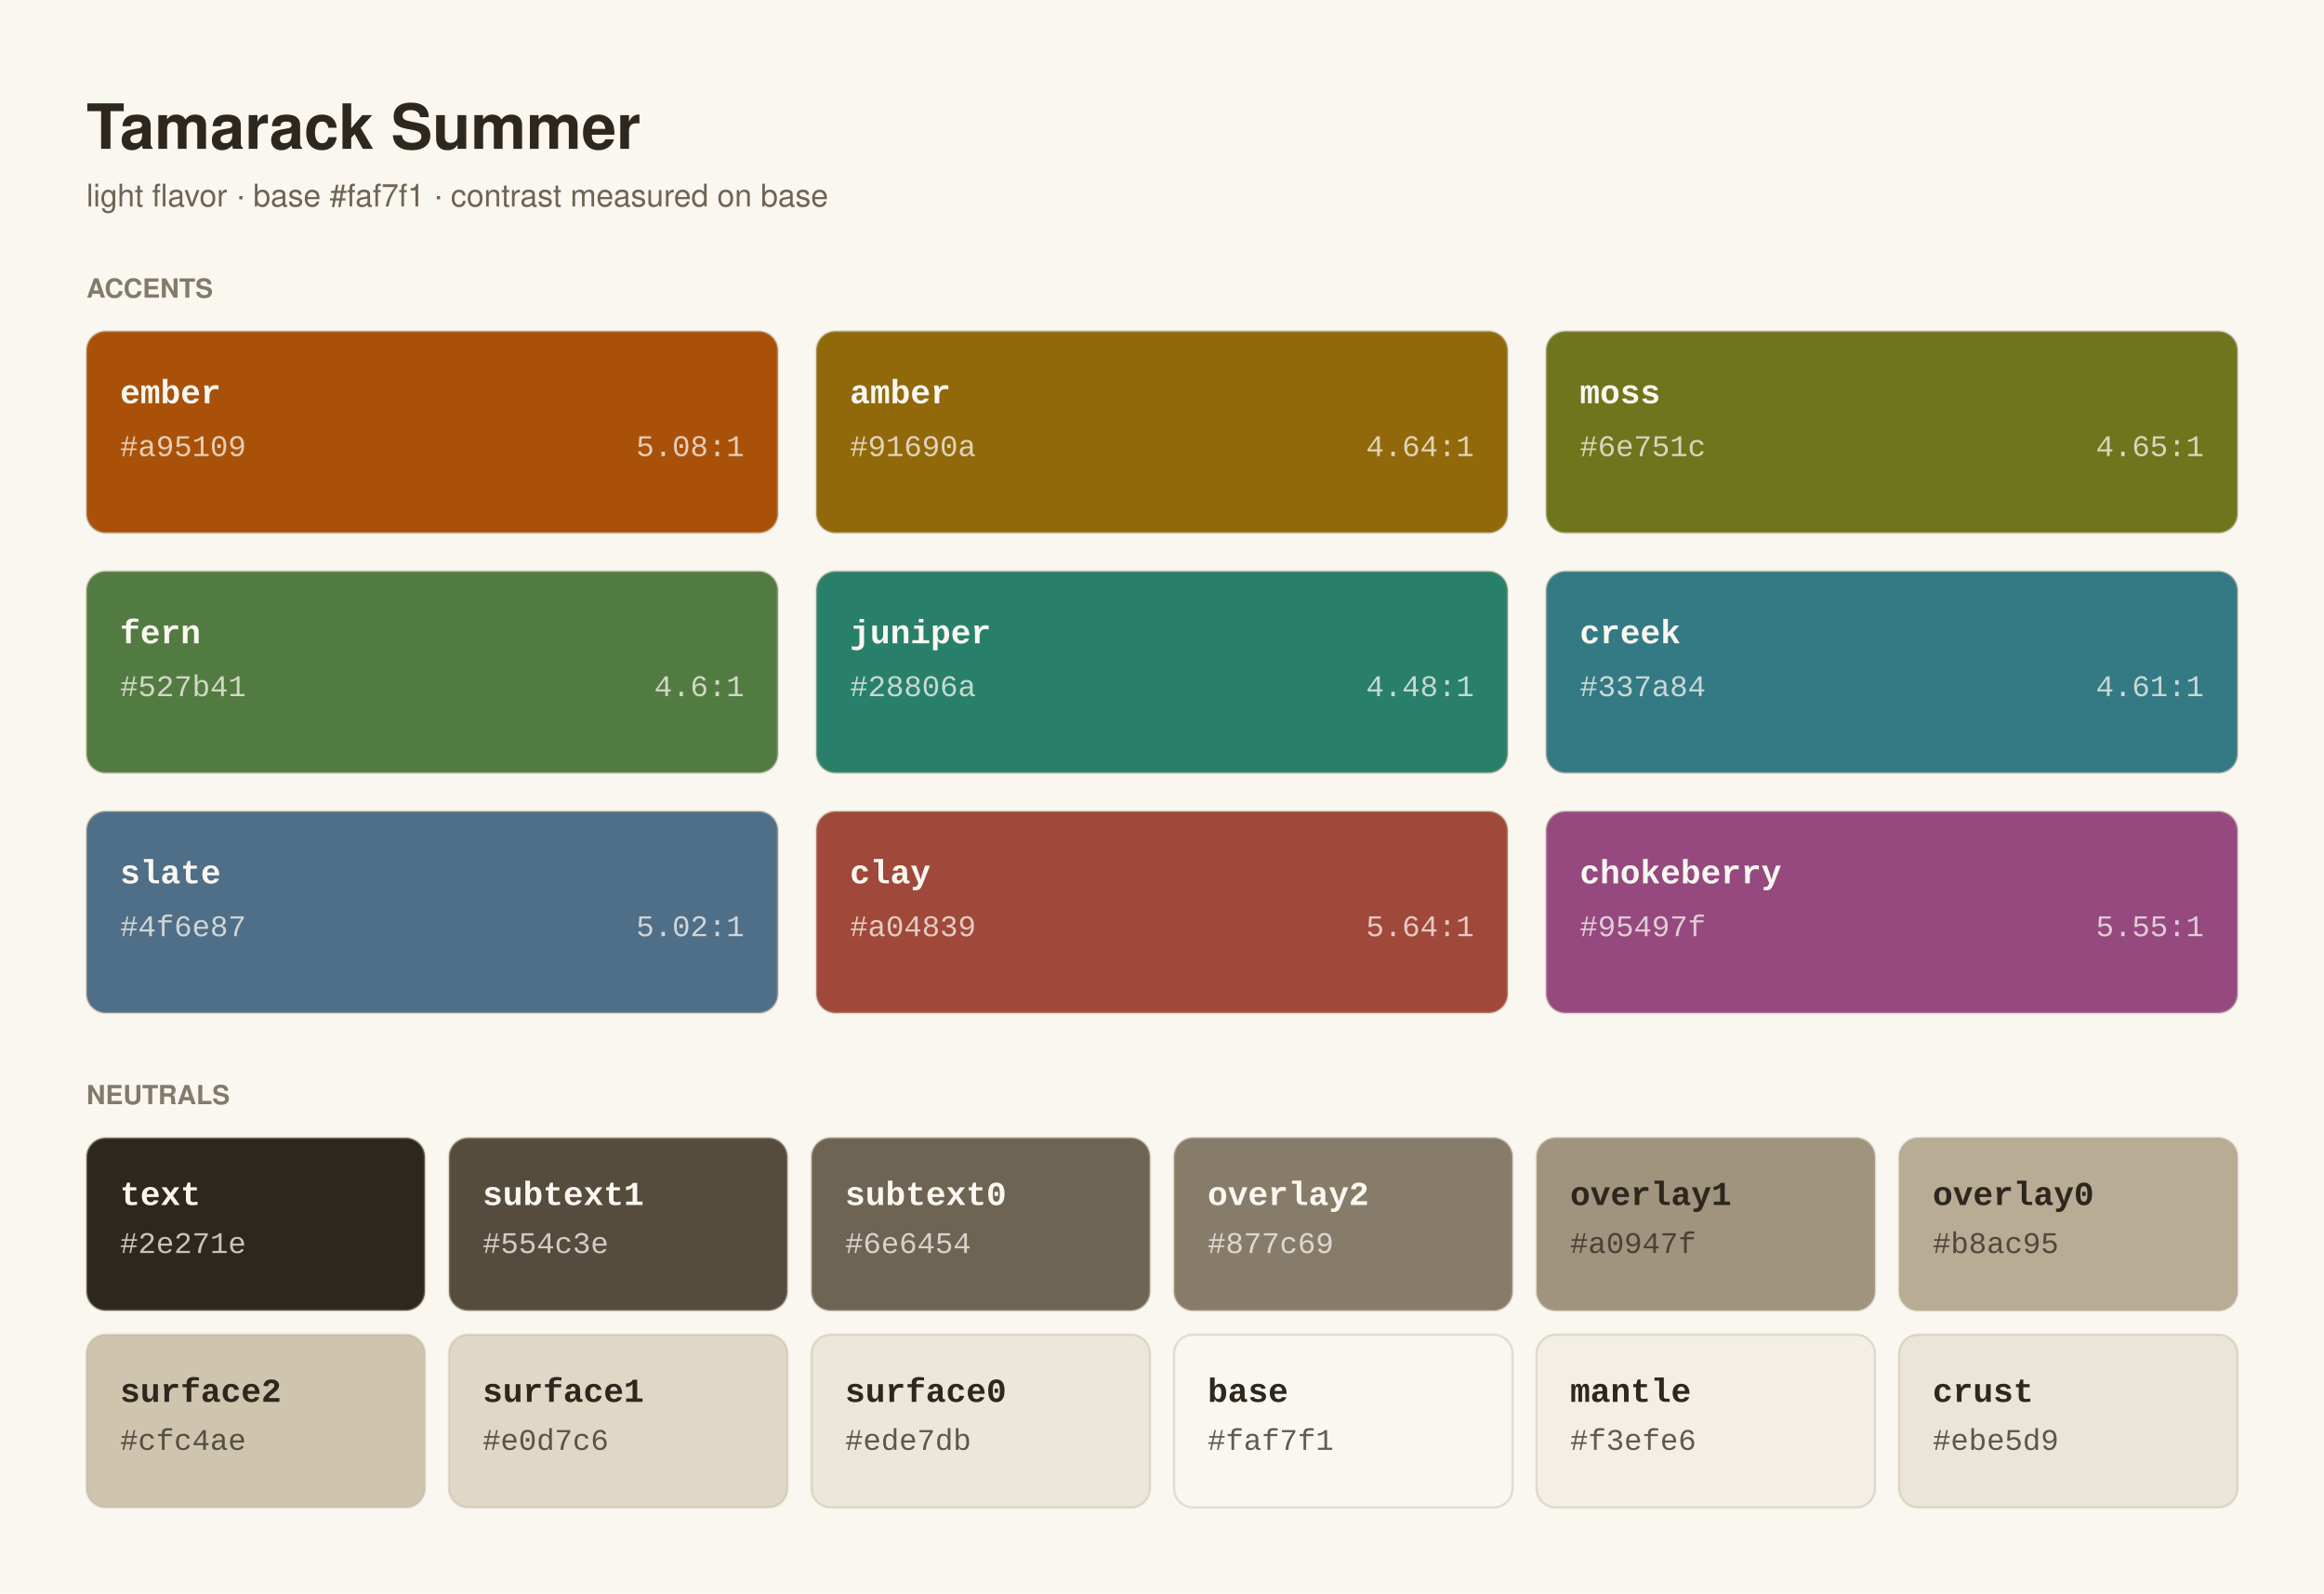
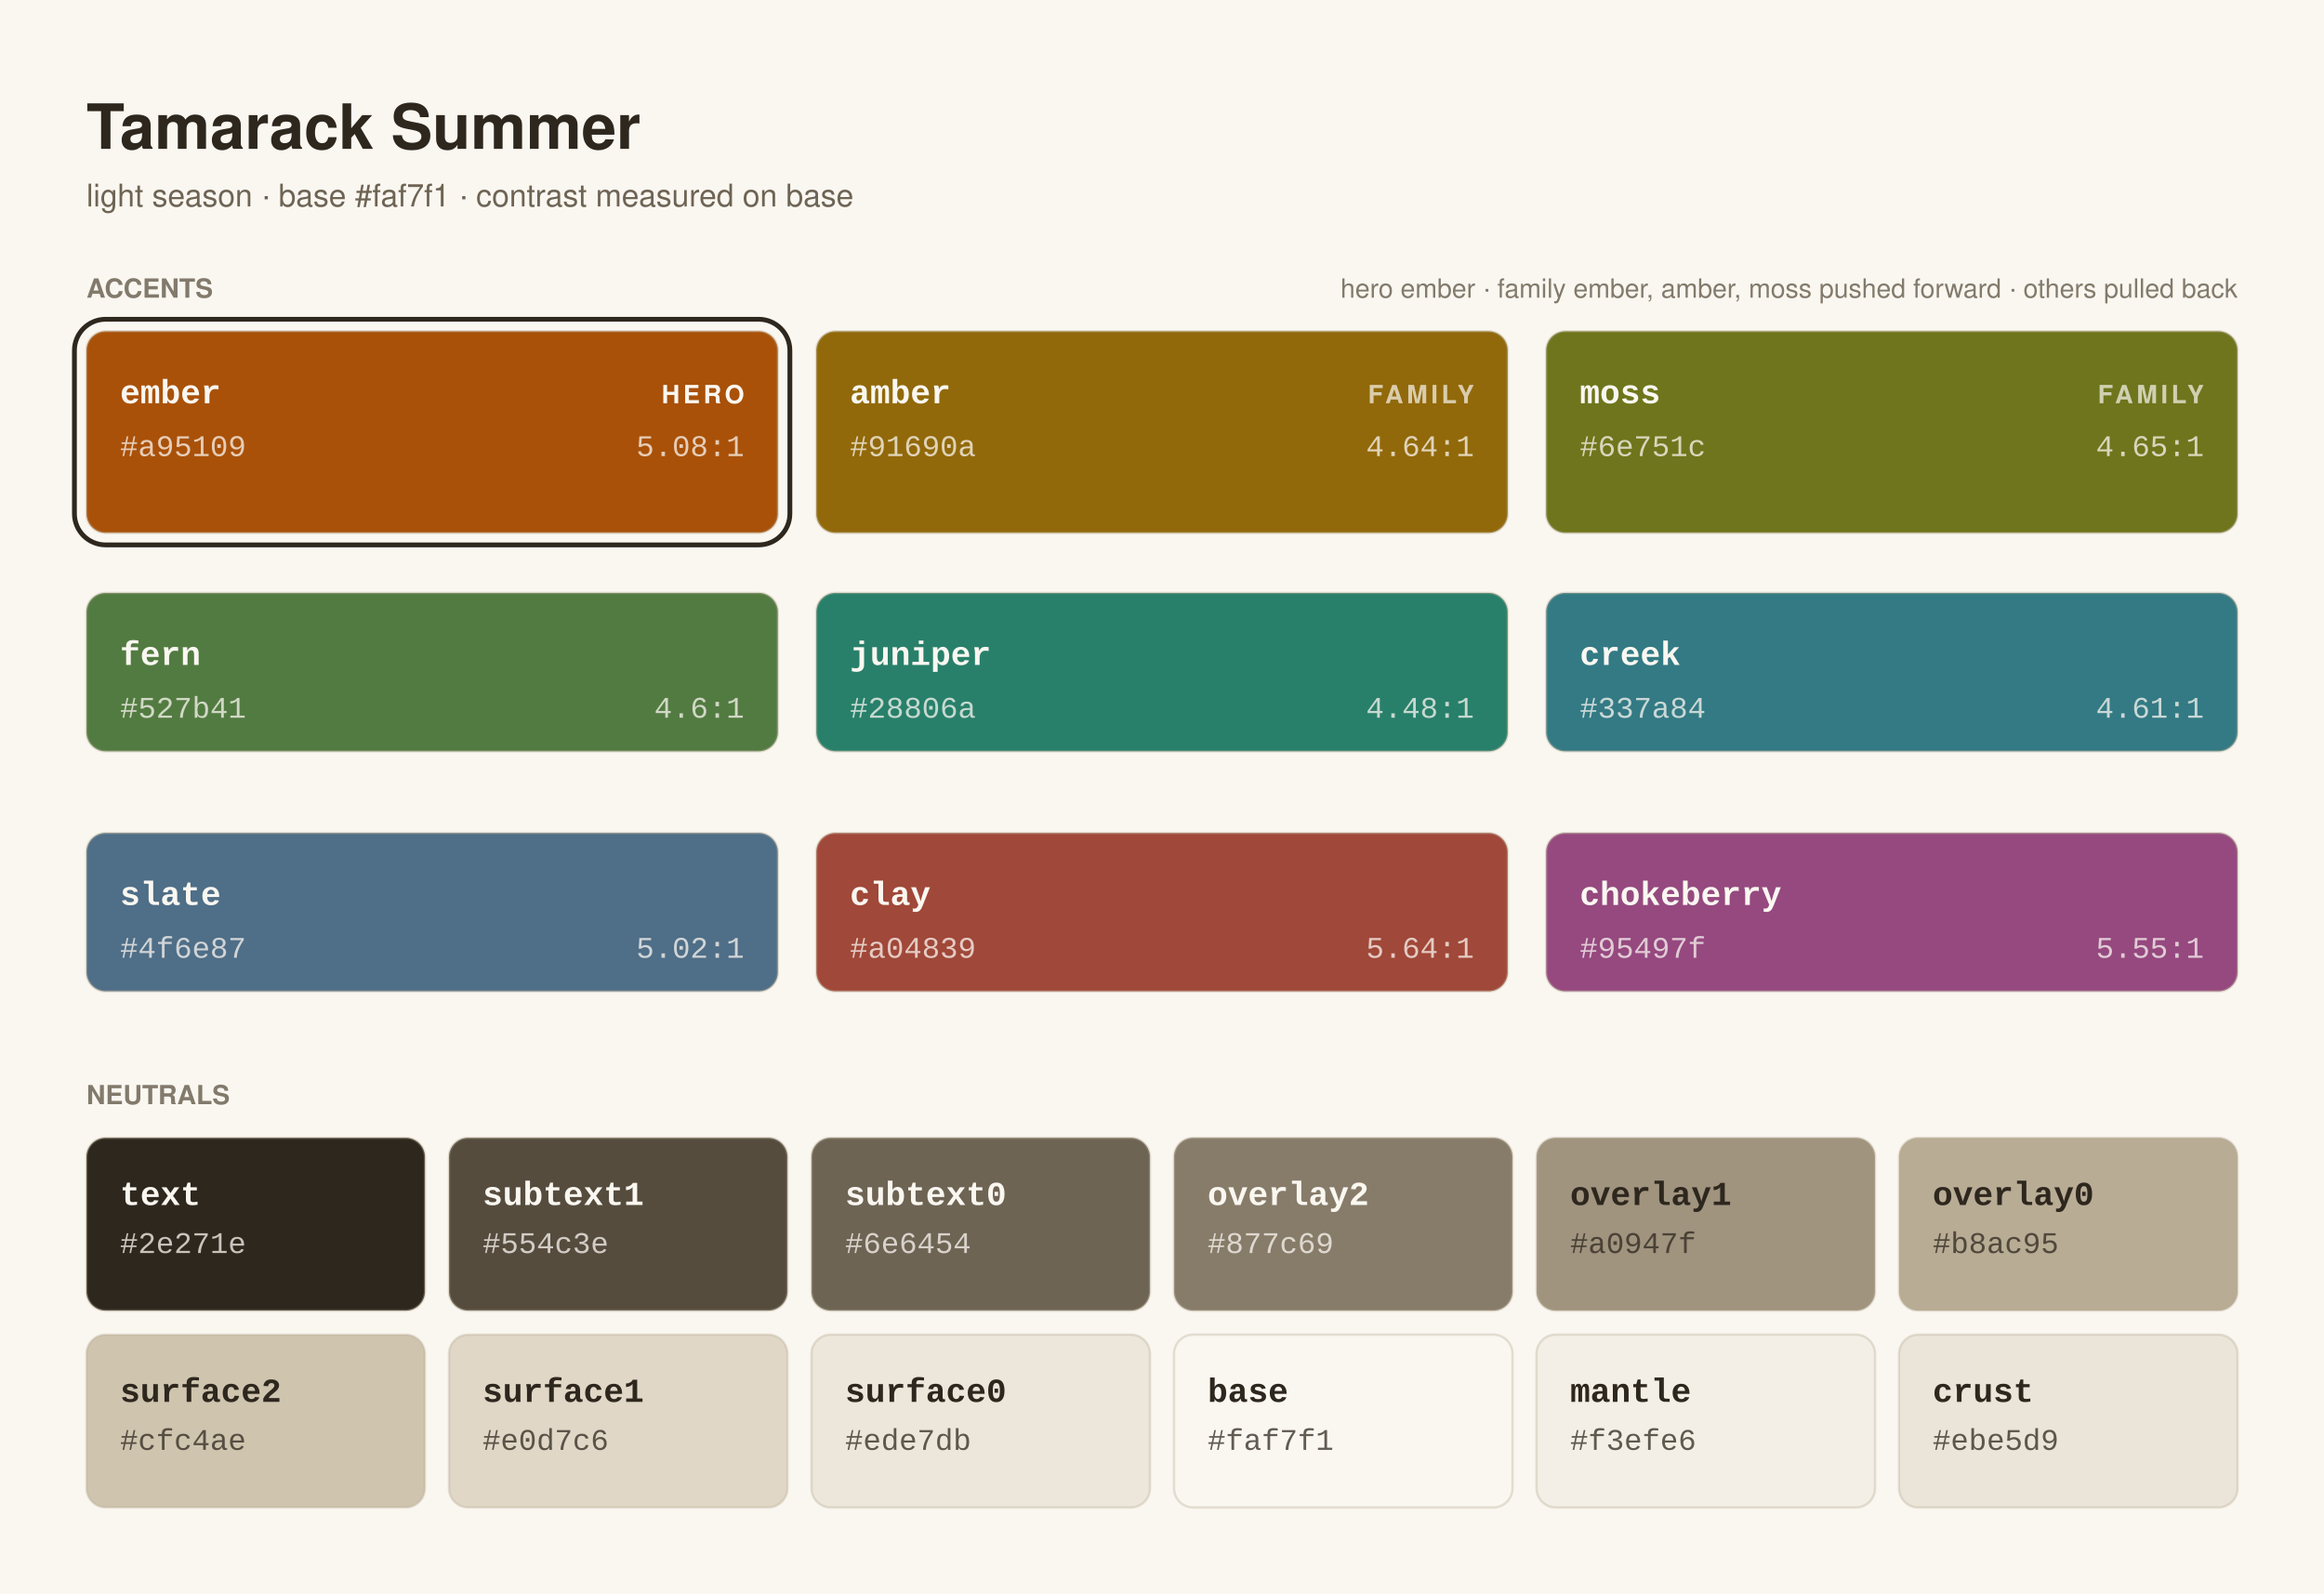
<svg xmlns="http://www.w3.org/2000/svg" width="968" height="664" viewBox="0 0 968 664" role="img" aria-label="Tamarack Summer palette swatches">
  <rect width="968" height="664" fill="#FAF7F1" />
  <text x="36" y="62" font-family="ui-sans-serif, -apple-system, BlinkMacSystemFont, &quot;Segoe UI&quot;, Helvetica, Arial, sans-serif" font-size="26" fill="#2E271E" font-weight="600">Tamarack Summer</text>
-   <text x="36" y="86" font-family="ui-sans-serif, -apple-system, BlinkMacSystemFont, &quot;Segoe UI&quot;, Helvetica, Arial, sans-serif" font-size="13" fill="#6E6454">light flavor · base #faf7f1 · contrast measured on base</text>
+   <text x="36" y="86" font-family="ui-sans-serif, -apple-system, BlinkMacSystemFont, &quot;Segoe UI&quot;, Helvetica, Arial, sans-serif" font-size="13" fill="#6E6454">light season · base #faf7f1 · contrast measured on base</text>
  <text x="36" y="124" font-family="ui-sans-serif, -apple-system, BlinkMacSystemFont, &quot;Segoe UI&quot;, Helvetica, Arial, sans-serif" font-size="11" fill="#6E6454" font-weight="600" fill-opacity="0.85">ACCENTS</text>
+   <text x="932" y="124" font-family="ui-sans-serif, -apple-system, BlinkMacSystemFont, &quot;Segoe UI&quot;, Helvetica, Arial, sans-serif" font-size="11" fill="#6E6454" text-anchor="end" fill-opacity="0.85">hero ember · family ember, amber, moss pushed forward · others pulled back</text>
+   <rect x="31" y="133" width="298" height="94" rx="13" fill="none" stroke="#2E271E" stroke-width="2" />
  <rect x="36" y="138" width="288" height="84" rx="8" fill="#A95109" stroke="#B8AC95" stroke-opacity="0.35" />
  <text x="50" y="168" font-family="ui-monospace, SFMono-Regular, &quot;SF Mono&quot;, Menlo, Consolas, &quot;Liberation Mono&quot;, monospace" font-size="14" fill="#FAF7F1" font-weight="600">ember</text>
  <text x="50" y="190" font-family="ui-monospace, SFMono-Regular, &quot;SF Mono&quot;, Menlo, Consolas, &quot;Liberation Mono&quot;, monospace" font-size="12.5" fill="#FAF7F1" fill-opacity="0.75">#a95109</text>
+   <text x="310" y="168" font-family="ui-sans-serif, -apple-system, BlinkMacSystemFont, &quot;Segoe UI&quot;, Helvetica, Arial, sans-serif" font-size="10.5" fill="#FAF7F1" letter-spacing="1.4" font-weight="700" text-anchor="end">HERO</text>
  <text x="310" y="190" font-family="ui-monospace, SFMono-Regular, &quot;SF Mono&quot;, Menlo, Consolas, &quot;Liberation Mono&quot;, monospace" font-size="12.5" fill="#FAF7F1" text-anchor="end" fill-opacity="0.75">5.08:1</text>
  <rect x="340" y="138" width="288" height="84" rx="8" fill="#91690A" stroke="#B8AC95" stroke-opacity="0.35" />
  <text x="354" y="168" font-family="ui-monospace, SFMono-Regular, &quot;SF Mono&quot;, Menlo, Consolas, &quot;Liberation Mono&quot;, monospace" font-size="14" fill="#FAF7F1" font-weight="600">amber</text>
  <text x="354" y="190" font-family="ui-monospace, SFMono-Regular, &quot;SF Mono&quot;, Menlo, Consolas, &quot;Liberation Mono&quot;, monospace" font-size="12.5" fill="#FAF7F1" fill-opacity="0.75">#91690a</text>
+   <text x="614" y="168" font-family="ui-sans-serif, -apple-system, BlinkMacSystemFont, &quot;Segoe UI&quot;, Helvetica, Arial, sans-serif" font-size="10.5" fill="#FAF7F1" letter-spacing="1.4" font-weight="600" text-anchor="end" fill-opacity="0.7">FAMILY</text>
  <text x="614" y="190" font-family="ui-monospace, SFMono-Regular, &quot;SF Mono&quot;, Menlo, Consolas, &quot;Liberation Mono&quot;, monospace" font-size="12.5" fill="#FAF7F1" text-anchor="end" fill-opacity="0.75">4.64:1</text>
  <rect x="644" y="138" width="288" height="84" rx="8" fill="#6E751C" stroke="#B8AC95" stroke-opacity="0.35" />
  <text x="658" y="168" font-family="ui-monospace, SFMono-Regular, &quot;SF Mono&quot;, Menlo, Consolas, &quot;Liberation Mono&quot;, monospace" font-size="14" fill="#FAF7F1" font-weight="600">moss</text>
  <text x="658" y="190" font-family="ui-monospace, SFMono-Regular, &quot;SF Mono&quot;, Menlo, Consolas, &quot;Liberation Mono&quot;, monospace" font-size="12.5" fill="#FAF7F1" fill-opacity="0.75">#6e751c</text>
+   <text x="918" y="168" font-family="ui-sans-serif, -apple-system, BlinkMacSystemFont, &quot;Segoe UI&quot;, Helvetica, Arial, sans-serif" font-size="10.5" fill="#FAF7F1" letter-spacing="1.4" font-weight="600" text-anchor="end" fill-opacity="0.7">FAMILY</text>
  <text x="918" y="190" font-family="ui-monospace, SFMono-Regular, &quot;SF Mono&quot;, Menlo, Consolas, &quot;Liberation Mono&quot;, monospace" font-size="12.5" fill="#FAF7F1" text-anchor="end" fill-opacity="0.75">4.65:1</text>
-   <rect x="36" y="238" width="288" height="84" rx="8" fill="#527B41" stroke="#B8AC95" stroke-opacity="0.35" />
-   <text x="50" y="268" font-family="ui-monospace, SFMono-Regular, &quot;SF Mono&quot;, Menlo, Consolas, &quot;Liberation Mono&quot;, monospace" font-size="14" fill="#FAF7F1" font-weight="600">fern</text>
-   <text x="50" y="290" font-family="ui-monospace, SFMono-Regular, &quot;SF Mono&quot;, Menlo, Consolas, &quot;Liberation Mono&quot;, monospace" font-size="12.5" fill="#FAF7F1" fill-opacity="0.75">#527b41</text>
-   <text x="310" y="290" font-family="ui-monospace, SFMono-Regular, &quot;SF Mono&quot;, Menlo, Consolas, &quot;Liberation Mono&quot;, monospace" font-size="12.5" fill="#FAF7F1" text-anchor="end" fill-opacity="0.75">4.6:1</text>
-   <rect x="340" y="238" width="288" height="84" rx="8" fill="#28806A" stroke="#B8AC95" stroke-opacity="0.35" />
-   <text x="354" y="268" font-family="ui-monospace, SFMono-Regular, &quot;SF Mono&quot;, Menlo, Consolas, &quot;Liberation Mono&quot;, monospace" font-size="14" fill="#FAF7F1" font-weight="600">juniper</text>
-   <text x="354" y="290" font-family="ui-monospace, SFMono-Regular, &quot;SF Mono&quot;, Menlo, Consolas, &quot;Liberation Mono&quot;, monospace" font-size="12.5" fill="#FAF7F1" fill-opacity="0.75">#28806a</text>
-   <text x="614" y="290" font-family="ui-monospace, SFMono-Regular, &quot;SF Mono&quot;, Menlo, Consolas, &quot;Liberation Mono&quot;, monospace" font-size="12.5" fill="#FAF7F1" text-anchor="end" fill-opacity="0.75">4.48:1</text>
-   <rect x="644" y="238" width="288" height="84" rx="8" fill="#337A84" stroke="#B8AC95" stroke-opacity="0.35" />
-   <text x="658" y="268" font-family="ui-monospace, SFMono-Regular, &quot;SF Mono&quot;, Menlo, Consolas, &quot;Liberation Mono&quot;, monospace" font-size="14" fill="#FAF7F1" font-weight="600">creek</text>
-   <text x="658" y="290" font-family="ui-monospace, SFMono-Regular, &quot;SF Mono&quot;, Menlo, Consolas, &quot;Liberation Mono&quot;, monospace" font-size="12.5" fill="#FAF7F1" fill-opacity="0.75">#337a84</text>
-   <text x="918" y="290" font-family="ui-monospace, SFMono-Regular, &quot;SF Mono&quot;, Menlo, Consolas, &quot;Liberation Mono&quot;, monospace" font-size="12.5" fill="#FAF7F1" text-anchor="end" fill-opacity="0.75">4.61:1</text>
-   <rect x="36" y="338" width="288" height="84" rx="8" fill="#4F6E87" stroke="#B8AC95" stroke-opacity="0.35" />
-   <text x="50" y="368" font-family="ui-monospace, SFMono-Regular, &quot;SF Mono&quot;, Menlo, Consolas, &quot;Liberation Mono&quot;, monospace" font-size="14" fill="#FAF7F1" font-weight="600">slate</text>
-   <text x="50" y="390" font-family="ui-monospace, SFMono-Regular, &quot;SF Mono&quot;, Menlo, Consolas, &quot;Liberation Mono&quot;, monospace" font-size="12.5" fill="#FAF7F1" fill-opacity="0.75">#4f6e87</text>
-   <text x="310" y="390" font-family="ui-monospace, SFMono-Regular, &quot;SF Mono&quot;, Menlo, Consolas, &quot;Liberation Mono&quot;, monospace" font-size="12.5" fill="#FAF7F1" text-anchor="end" fill-opacity="0.75">5.02:1</text>
-   <rect x="340" y="338" width="288" height="84" rx="8" fill="#A04839" stroke="#B8AC95" stroke-opacity="0.35" />
-   <text x="354" y="368" font-family="ui-monospace, SFMono-Regular, &quot;SF Mono&quot;, Menlo, Consolas, &quot;Liberation Mono&quot;, monospace" font-size="14" fill="#FAF7F1" font-weight="600">clay</text>
-   <text x="354" y="390" font-family="ui-monospace, SFMono-Regular, &quot;SF Mono&quot;, Menlo, Consolas, &quot;Liberation Mono&quot;, monospace" font-size="12.5" fill="#FAF7F1" fill-opacity="0.75">#a04839</text>
-   <text x="614" y="390" font-family="ui-monospace, SFMono-Regular, &quot;SF Mono&quot;, Menlo, Consolas, &quot;Liberation Mono&quot;, monospace" font-size="12.5" fill="#FAF7F1" text-anchor="end" fill-opacity="0.75">5.64:1</text>
-   <rect x="644" y="338" width="288" height="84" rx="8" fill="#95497F" stroke="#B8AC95" stroke-opacity="0.35" />
-   <text x="658" y="368" font-family="ui-monospace, SFMono-Regular, &quot;SF Mono&quot;, Menlo, Consolas, &quot;Liberation Mono&quot;, monospace" font-size="14" fill="#FAF7F1" font-weight="600">chokeberry</text>
-   <text x="658" y="390" font-family="ui-monospace, SFMono-Regular, &quot;SF Mono&quot;, Menlo, Consolas, &quot;Liberation Mono&quot;, monospace" font-size="12.5" fill="#FAF7F1" fill-opacity="0.75">#95497f</text>
-   <text x="918" y="390" font-family="ui-monospace, SFMono-Regular, &quot;SF Mono&quot;, Menlo, Consolas, &quot;Liberation Mono&quot;, monospace" font-size="12.5" fill="#FAF7F1" text-anchor="end" fill-opacity="0.75">5.55:1</text>
+   <rect x="36" y="247" width="288" height="66" rx="8" fill="#527B41" stroke="#B8AC95" stroke-opacity="0.35" />
+   <text x="50" y="277" font-family="ui-monospace, SFMono-Regular, &quot;SF Mono&quot;, Menlo, Consolas, &quot;Liberation Mono&quot;, monospace" font-size="14" fill="#FAF7F1" font-weight="600">fern</text>
+   <text x="50" y="299" font-family="ui-monospace, SFMono-Regular, &quot;SF Mono&quot;, Menlo, Consolas, &quot;Liberation Mono&quot;, monospace" font-size="12.5" fill="#FAF7F1" fill-opacity="0.75">#527b41</text>
+   <text x="310" y="299" font-family="ui-monospace, SFMono-Regular, &quot;SF Mono&quot;, Menlo, Consolas, &quot;Liberation Mono&quot;, monospace" font-size="12.5" fill="#FAF7F1" text-anchor="end" fill-opacity="0.75">4.6:1</text>
+   <rect x="340" y="247" width="288" height="66" rx="8" fill="#28806A" stroke="#B8AC95" stroke-opacity="0.35" />
+   <text x="354" y="277" font-family="ui-monospace, SFMono-Regular, &quot;SF Mono&quot;, Menlo, Consolas, &quot;Liberation Mono&quot;, monospace" font-size="14" fill="#FAF7F1" font-weight="600">juniper</text>
+   <text x="354" y="299" font-family="ui-monospace, SFMono-Regular, &quot;SF Mono&quot;, Menlo, Consolas, &quot;Liberation Mono&quot;, monospace" font-size="12.5" fill="#FAF7F1" fill-opacity="0.75">#28806a</text>
+   <text x="614" y="299" font-family="ui-monospace, SFMono-Regular, &quot;SF Mono&quot;, Menlo, Consolas, &quot;Liberation Mono&quot;, monospace" font-size="12.5" fill="#FAF7F1" text-anchor="end" fill-opacity="0.75">4.48:1</text>
+   <rect x="644" y="247" width="288" height="66" rx="8" fill="#337A84" stroke="#B8AC95" stroke-opacity="0.35" />
+   <text x="658" y="277" font-family="ui-monospace, SFMono-Regular, &quot;SF Mono&quot;, Menlo, Consolas, &quot;Liberation Mono&quot;, monospace" font-size="14" fill="#FAF7F1" font-weight="600">creek</text>
+   <text x="658" y="299" font-family="ui-monospace, SFMono-Regular, &quot;SF Mono&quot;, Menlo, Consolas, &quot;Liberation Mono&quot;, monospace" font-size="12.5" fill="#FAF7F1" fill-opacity="0.75">#337a84</text>
+   <text x="918" y="299" font-family="ui-monospace, SFMono-Regular, &quot;SF Mono&quot;, Menlo, Consolas, &quot;Liberation Mono&quot;, monospace" font-size="12.5" fill="#FAF7F1" text-anchor="end" fill-opacity="0.75">4.61:1</text>
+   <rect x="36" y="347" width="288" height="66" rx="8" fill="#4F6E87" stroke="#B8AC95" stroke-opacity="0.35" />
+   <text x="50" y="377" font-family="ui-monospace, SFMono-Regular, &quot;SF Mono&quot;, Menlo, Consolas, &quot;Liberation Mono&quot;, monospace" font-size="14" fill="#FAF7F1" font-weight="600">slate</text>
+   <text x="50" y="399" font-family="ui-monospace, SFMono-Regular, &quot;SF Mono&quot;, Menlo, Consolas, &quot;Liberation Mono&quot;, monospace" font-size="12.5" fill="#FAF7F1" fill-opacity="0.75">#4f6e87</text>
+   <text x="310" y="399" font-family="ui-monospace, SFMono-Regular, &quot;SF Mono&quot;, Menlo, Consolas, &quot;Liberation Mono&quot;, monospace" font-size="12.5" fill="#FAF7F1" text-anchor="end" fill-opacity="0.75">5.02:1</text>
+   <rect x="340" y="347" width="288" height="66" rx="8" fill="#A04839" stroke="#B8AC95" stroke-opacity="0.35" />
+   <text x="354" y="377" font-family="ui-monospace, SFMono-Regular, &quot;SF Mono&quot;, Menlo, Consolas, &quot;Liberation Mono&quot;, monospace" font-size="14" fill="#FAF7F1" font-weight="600">clay</text>
+   <text x="354" y="399" font-family="ui-monospace, SFMono-Regular, &quot;SF Mono&quot;, Menlo, Consolas, &quot;Liberation Mono&quot;, monospace" font-size="12.5" fill="#FAF7F1" fill-opacity="0.75">#a04839</text>
+   <text x="614" y="399" font-family="ui-monospace, SFMono-Regular, &quot;SF Mono&quot;, Menlo, Consolas, &quot;Liberation Mono&quot;, monospace" font-size="12.5" fill="#FAF7F1" text-anchor="end" fill-opacity="0.75">5.64:1</text>
+   <rect x="644" y="347" width="288" height="66" rx="8" fill="#95497F" stroke="#B8AC95" stroke-opacity="0.35" />
+   <text x="658" y="377" font-family="ui-monospace, SFMono-Regular, &quot;SF Mono&quot;, Menlo, Consolas, &quot;Liberation Mono&quot;, monospace" font-size="14" fill="#FAF7F1" font-weight="600">chokeberry</text>
+   <text x="658" y="399" font-family="ui-monospace, SFMono-Regular, &quot;SF Mono&quot;, Menlo, Consolas, &quot;Liberation Mono&quot;, monospace" font-size="12.5" fill="#FAF7F1" fill-opacity="0.75">#95497f</text>
+   <text x="918" y="399" font-family="ui-monospace, SFMono-Regular, &quot;SF Mono&quot;, Menlo, Consolas, &quot;Liberation Mono&quot;, monospace" font-size="12.5" fill="#FAF7F1" text-anchor="end" fill-opacity="0.75">5.55:1</text>
  <text x="36" y="460" font-family="ui-sans-serif, -apple-system, BlinkMacSystemFont, &quot;Segoe UI&quot;, Helvetica, Arial, sans-serif" font-size="11" fill="#6E6454" font-weight="600" fill-opacity="0.85">NEUTRALS</text>
  <rect x="36" y="474" width="141" height="72" rx="8" fill="#2E271E" stroke="#B8AC95" stroke-opacity="0.35" />
  <text x="50" y="502" font-family="ui-monospace, SFMono-Regular, &quot;SF Mono&quot;, Menlo, Consolas, &quot;Liberation Mono&quot;, monospace" font-size="14" fill="#FAF7F1" font-weight="600">text</text>
  <text x="50" y="522" font-family="ui-monospace, SFMono-Regular, &quot;SF Mono&quot;, Menlo, Consolas, &quot;Liberation Mono&quot;, monospace" font-size="12.5" fill="#FAF7F1" fill-opacity="0.75">#2e271e</text>
  <rect x="187" y="474" width="141" height="72" rx="8" fill="#554C3E" stroke="#B8AC95" stroke-opacity="0.35" />
  <text x="201" y="502" font-family="ui-monospace, SFMono-Regular, &quot;SF Mono&quot;, Menlo, Consolas, &quot;Liberation Mono&quot;, monospace" font-size="14" fill="#FAF7F1" font-weight="600">subtext1</text>
  <text x="201" y="522" font-family="ui-monospace, SFMono-Regular, &quot;SF Mono&quot;, Menlo, Consolas, &quot;Liberation Mono&quot;, monospace" font-size="12.5" fill="#FAF7F1" fill-opacity="0.75">#554c3e</text>
  <rect x="338" y="474" width="141" height="72" rx="8" fill="#6E6454" stroke="#B8AC95" stroke-opacity="0.35" />
  <text x="352" y="502" font-family="ui-monospace, SFMono-Regular, &quot;SF Mono&quot;, Menlo, Consolas, &quot;Liberation Mono&quot;, monospace" font-size="14" fill="#FAF7F1" font-weight="600">subtext0</text>
  <text x="352" y="522" font-family="ui-monospace, SFMono-Regular, &quot;SF Mono&quot;, Menlo, Consolas, &quot;Liberation Mono&quot;, monospace" font-size="12.5" fill="#FAF7F1" fill-opacity="0.75">#6e6454</text>
  <rect x="489" y="474" width="141" height="72" rx="8" fill="#877C69" stroke="#B8AC95" stroke-opacity="0.35" />
  <text x="503" y="502" font-family="ui-monospace, SFMono-Regular, &quot;SF Mono&quot;, Menlo, Consolas, &quot;Liberation Mono&quot;, monospace" font-size="14" fill="#FAF7F1" font-weight="600">overlay2</text>
  <text x="503" y="522" font-family="ui-monospace, SFMono-Regular, &quot;SF Mono&quot;, Menlo, Consolas, &quot;Liberation Mono&quot;, monospace" font-size="12.5" fill="#FAF7F1" fill-opacity="0.75">#877c69</text>
  <rect x="640" y="474" width="141" height="72" rx="8" fill="#A0947F" stroke="#B8AC95" stroke-opacity="0.35" />
  <text x="654" y="502" font-family="ui-monospace, SFMono-Regular, &quot;SF Mono&quot;, Menlo, Consolas, &quot;Liberation Mono&quot;, monospace" font-size="14" fill="#2E271E" font-weight="600">overlay1</text>
  <text x="654" y="522" font-family="ui-monospace, SFMono-Regular, &quot;SF Mono&quot;, Menlo, Consolas, &quot;Liberation Mono&quot;, monospace" font-size="12.5" fill="#2E271E" fill-opacity="0.75">#a0947f</text>
  <rect x="791" y="474" width="141" height="72" rx="8" fill="#B8AC95" stroke="#B8AC95" stroke-opacity="0.35" />
  <text x="805" y="502" font-family="ui-monospace, SFMono-Regular, &quot;SF Mono&quot;, Menlo, Consolas, &quot;Liberation Mono&quot;, monospace" font-size="14" fill="#2E271E" font-weight="600">overlay0</text>
  <text x="805" y="522" font-family="ui-monospace, SFMono-Regular, &quot;SF Mono&quot;, Menlo, Consolas, &quot;Liberation Mono&quot;, monospace" font-size="12.5" fill="#2E271E" fill-opacity="0.75">#b8ac95</text>
  <rect x="36" y="556" width="141" height="72" rx="8" fill="#CFC4AE" stroke="#B8AC95" stroke-opacity="0.35" />
  <text x="50" y="584" font-family="ui-monospace, SFMono-Regular, &quot;SF Mono&quot;, Menlo, Consolas, &quot;Liberation Mono&quot;, monospace" font-size="14" fill="#2E271E" font-weight="600">surface2</text>
  <text x="50" y="604" font-family="ui-monospace, SFMono-Regular, &quot;SF Mono&quot;, Menlo, Consolas, &quot;Liberation Mono&quot;, monospace" font-size="12.5" fill="#2E271E" fill-opacity="0.75">#cfc4ae</text>
  <rect x="187" y="556" width="141" height="72" rx="8" fill="#E0D7C6" stroke="#B8AC95" stroke-opacity="0.35" />
  <text x="201" y="584" font-family="ui-monospace, SFMono-Regular, &quot;SF Mono&quot;, Menlo, Consolas, &quot;Liberation Mono&quot;, monospace" font-size="14" fill="#2E271E" font-weight="600">surface1</text>
  <text x="201" y="604" font-family="ui-monospace, SFMono-Regular, &quot;SF Mono&quot;, Menlo, Consolas, &quot;Liberation Mono&quot;, monospace" font-size="12.5" fill="#2E271E" fill-opacity="0.75">#e0d7c6</text>
  <rect x="338" y="556" width="141" height="72" rx="8" fill="#EDE7DB" stroke="#B8AC95" stroke-opacity="0.35" />
  <text x="352" y="584" font-family="ui-monospace, SFMono-Regular, &quot;SF Mono&quot;, Menlo, Consolas, &quot;Liberation Mono&quot;, monospace" font-size="14" fill="#2E271E" font-weight="600">surface0</text>
  <text x="352" y="604" font-family="ui-monospace, SFMono-Regular, &quot;SF Mono&quot;, Menlo, Consolas, &quot;Liberation Mono&quot;, monospace" font-size="12.5" fill="#2E271E" fill-opacity="0.75">#ede7db</text>
  <rect x="489" y="556" width="141" height="72" rx="8" fill="#FAF7F1" stroke="#B8AC95" stroke-opacity="0.35" />
  <text x="503" y="584" font-family="ui-monospace, SFMono-Regular, &quot;SF Mono&quot;, Menlo, Consolas, &quot;Liberation Mono&quot;, monospace" font-size="14" fill="#2E271E" font-weight="600">base</text>
  <text x="503" y="604" font-family="ui-monospace, SFMono-Regular, &quot;SF Mono&quot;, Menlo, Consolas, &quot;Liberation Mono&quot;, monospace" font-size="12.5" fill="#2E271E" fill-opacity="0.75">#faf7f1</text>
  <rect x="640" y="556" width="141" height="72" rx="8" fill="#F3EFE6" stroke="#B8AC95" stroke-opacity="0.35" />
  <text x="654" y="584" font-family="ui-monospace, SFMono-Regular, &quot;SF Mono&quot;, Menlo, Consolas, &quot;Liberation Mono&quot;, monospace" font-size="14" fill="#2E271E" font-weight="600">mantle</text>
  <text x="654" y="604" font-family="ui-monospace, SFMono-Regular, &quot;SF Mono&quot;, Menlo, Consolas, &quot;Liberation Mono&quot;, monospace" font-size="12.5" fill="#2E271E" fill-opacity="0.75">#f3efe6</text>
  <rect x="791" y="556" width="141" height="72" rx="8" fill="#EBE5D9" stroke="#B8AC95" stroke-opacity="0.35" />
  <text x="805" y="584" font-family="ui-monospace, SFMono-Regular, &quot;SF Mono&quot;, Menlo, Consolas, &quot;Liberation Mono&quot;, monospace" font-size="14" fill="#2E271E" font-weight="600">crust</text>
  <text x="805" y="604" font-family="ui-monospace, SFMono-Regular, &quot;SF Mono&quot;, Menlo, Consolas, &quot;Liberation Mono&quot;, monospace" font-size="12.5" fill="#2E271E" fill-opacity="0.75">#ebe5d9</text>
</svg>
